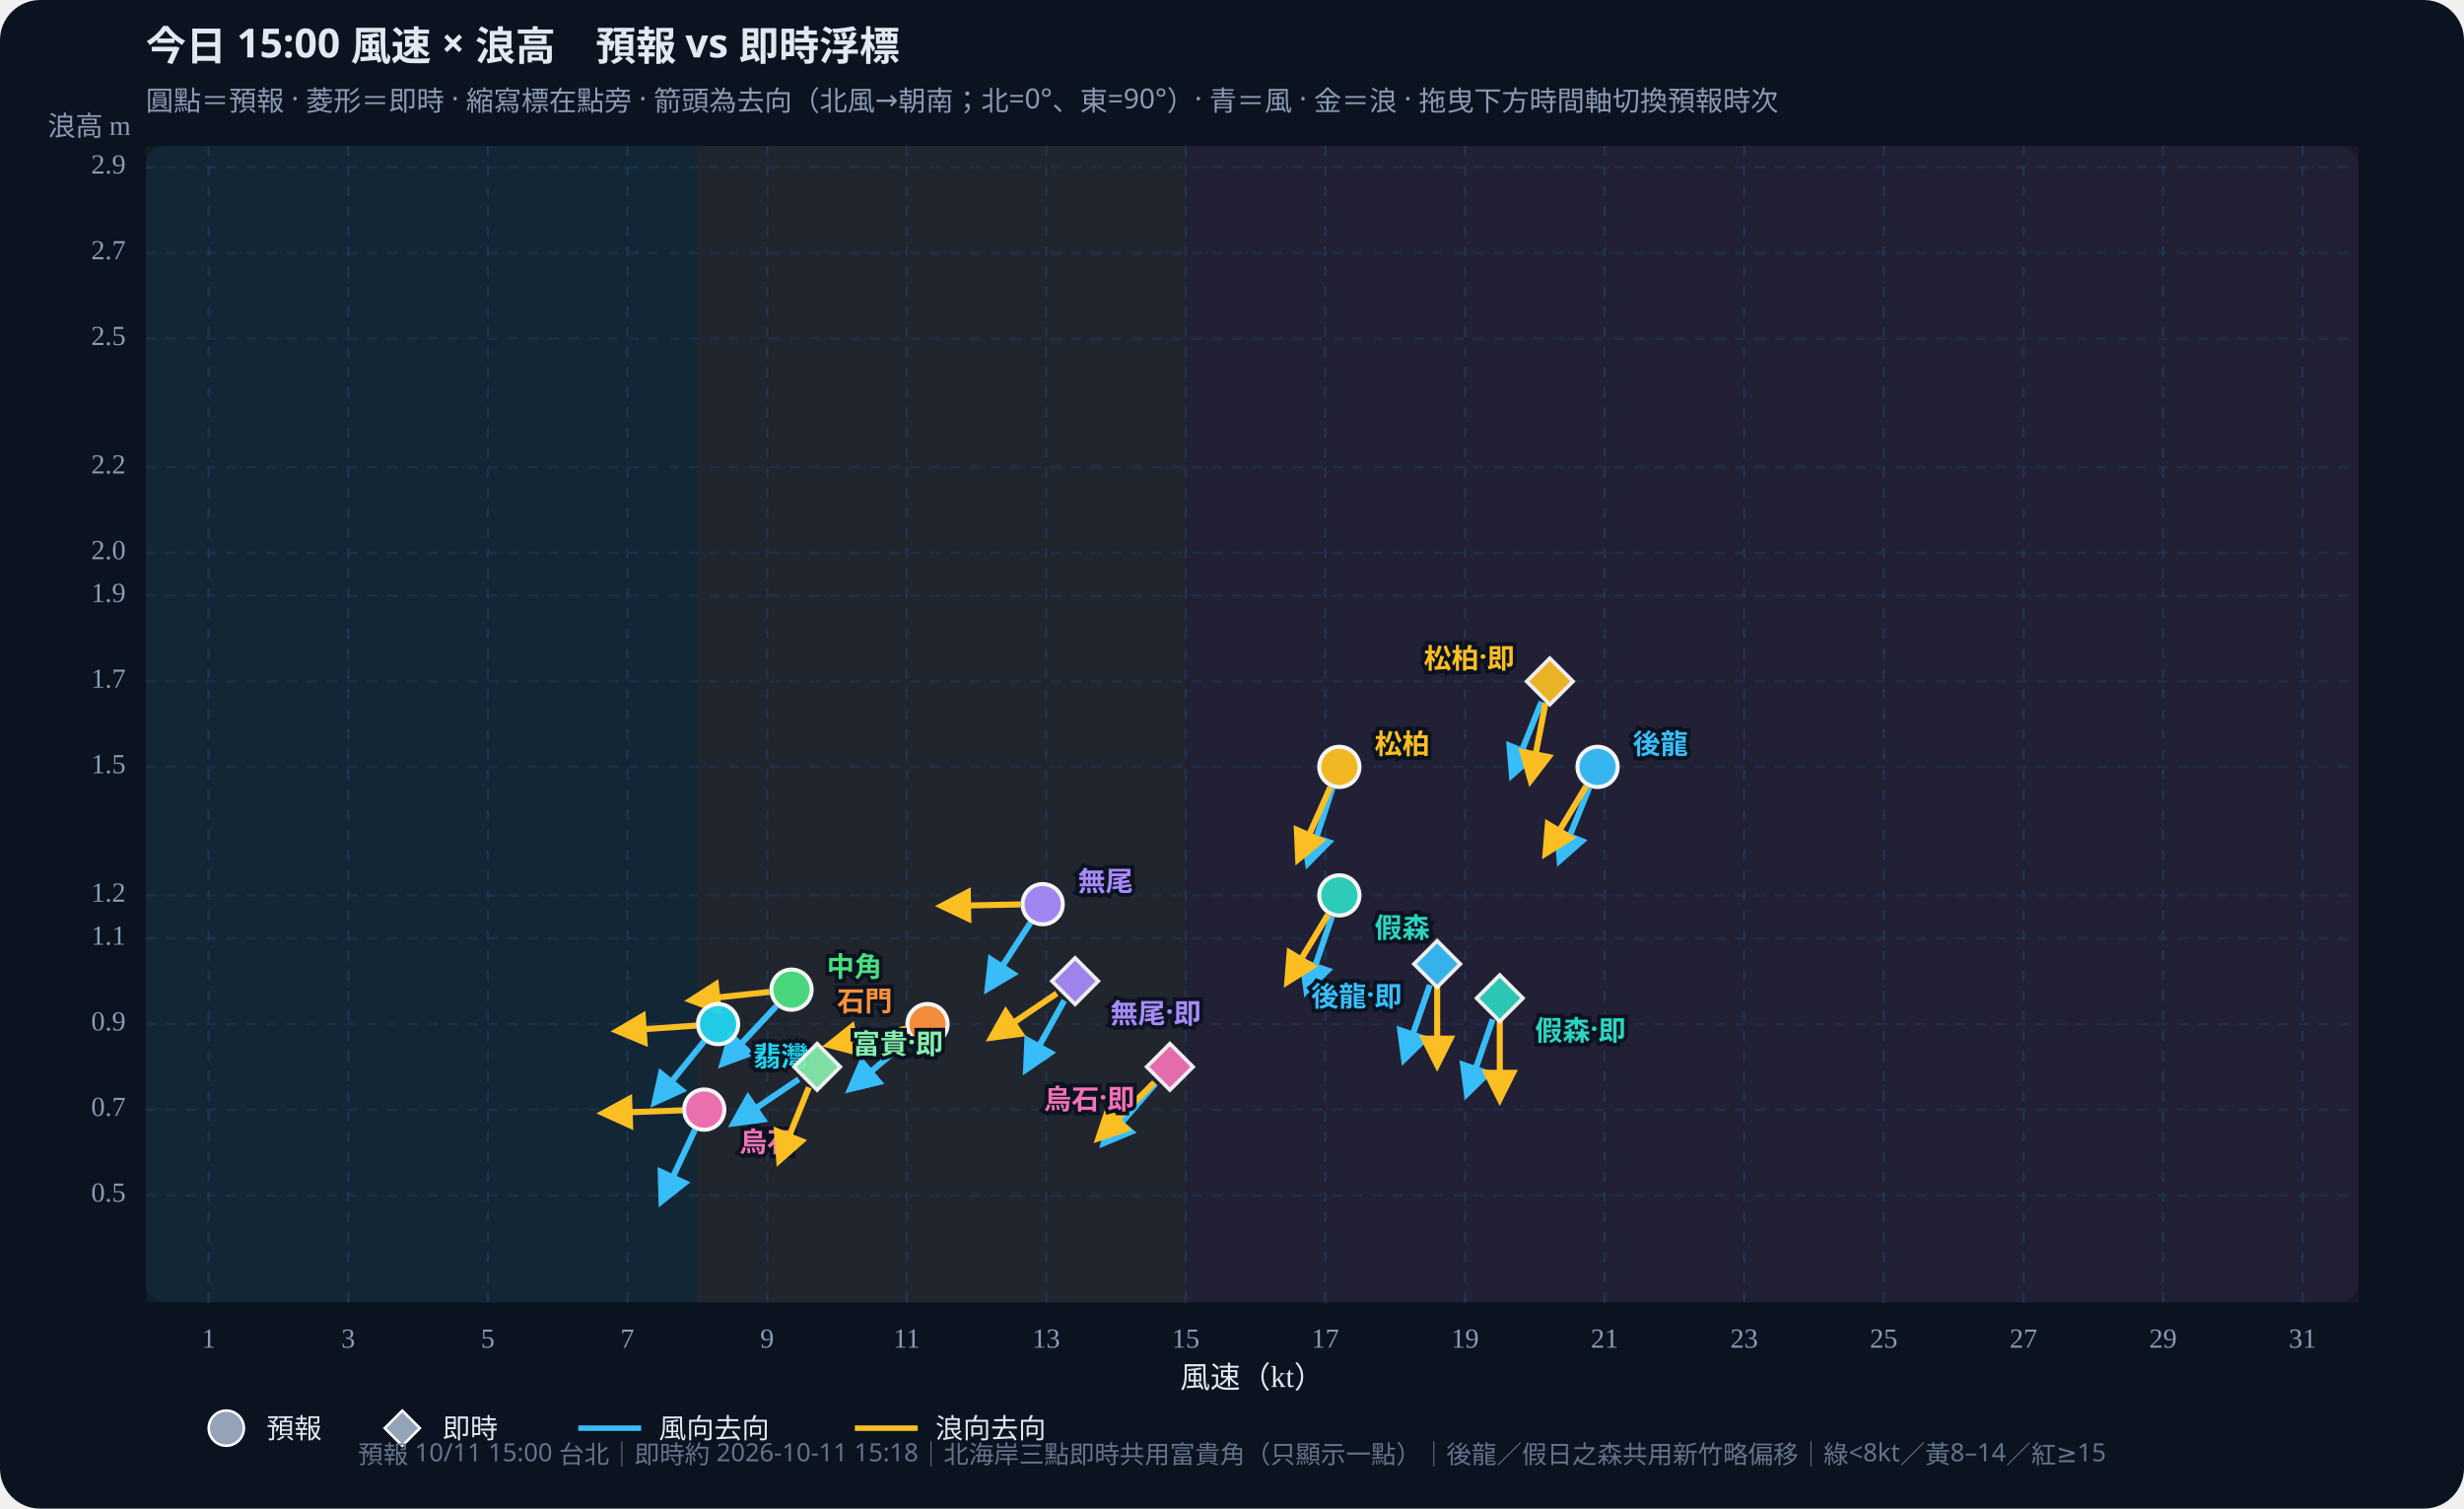
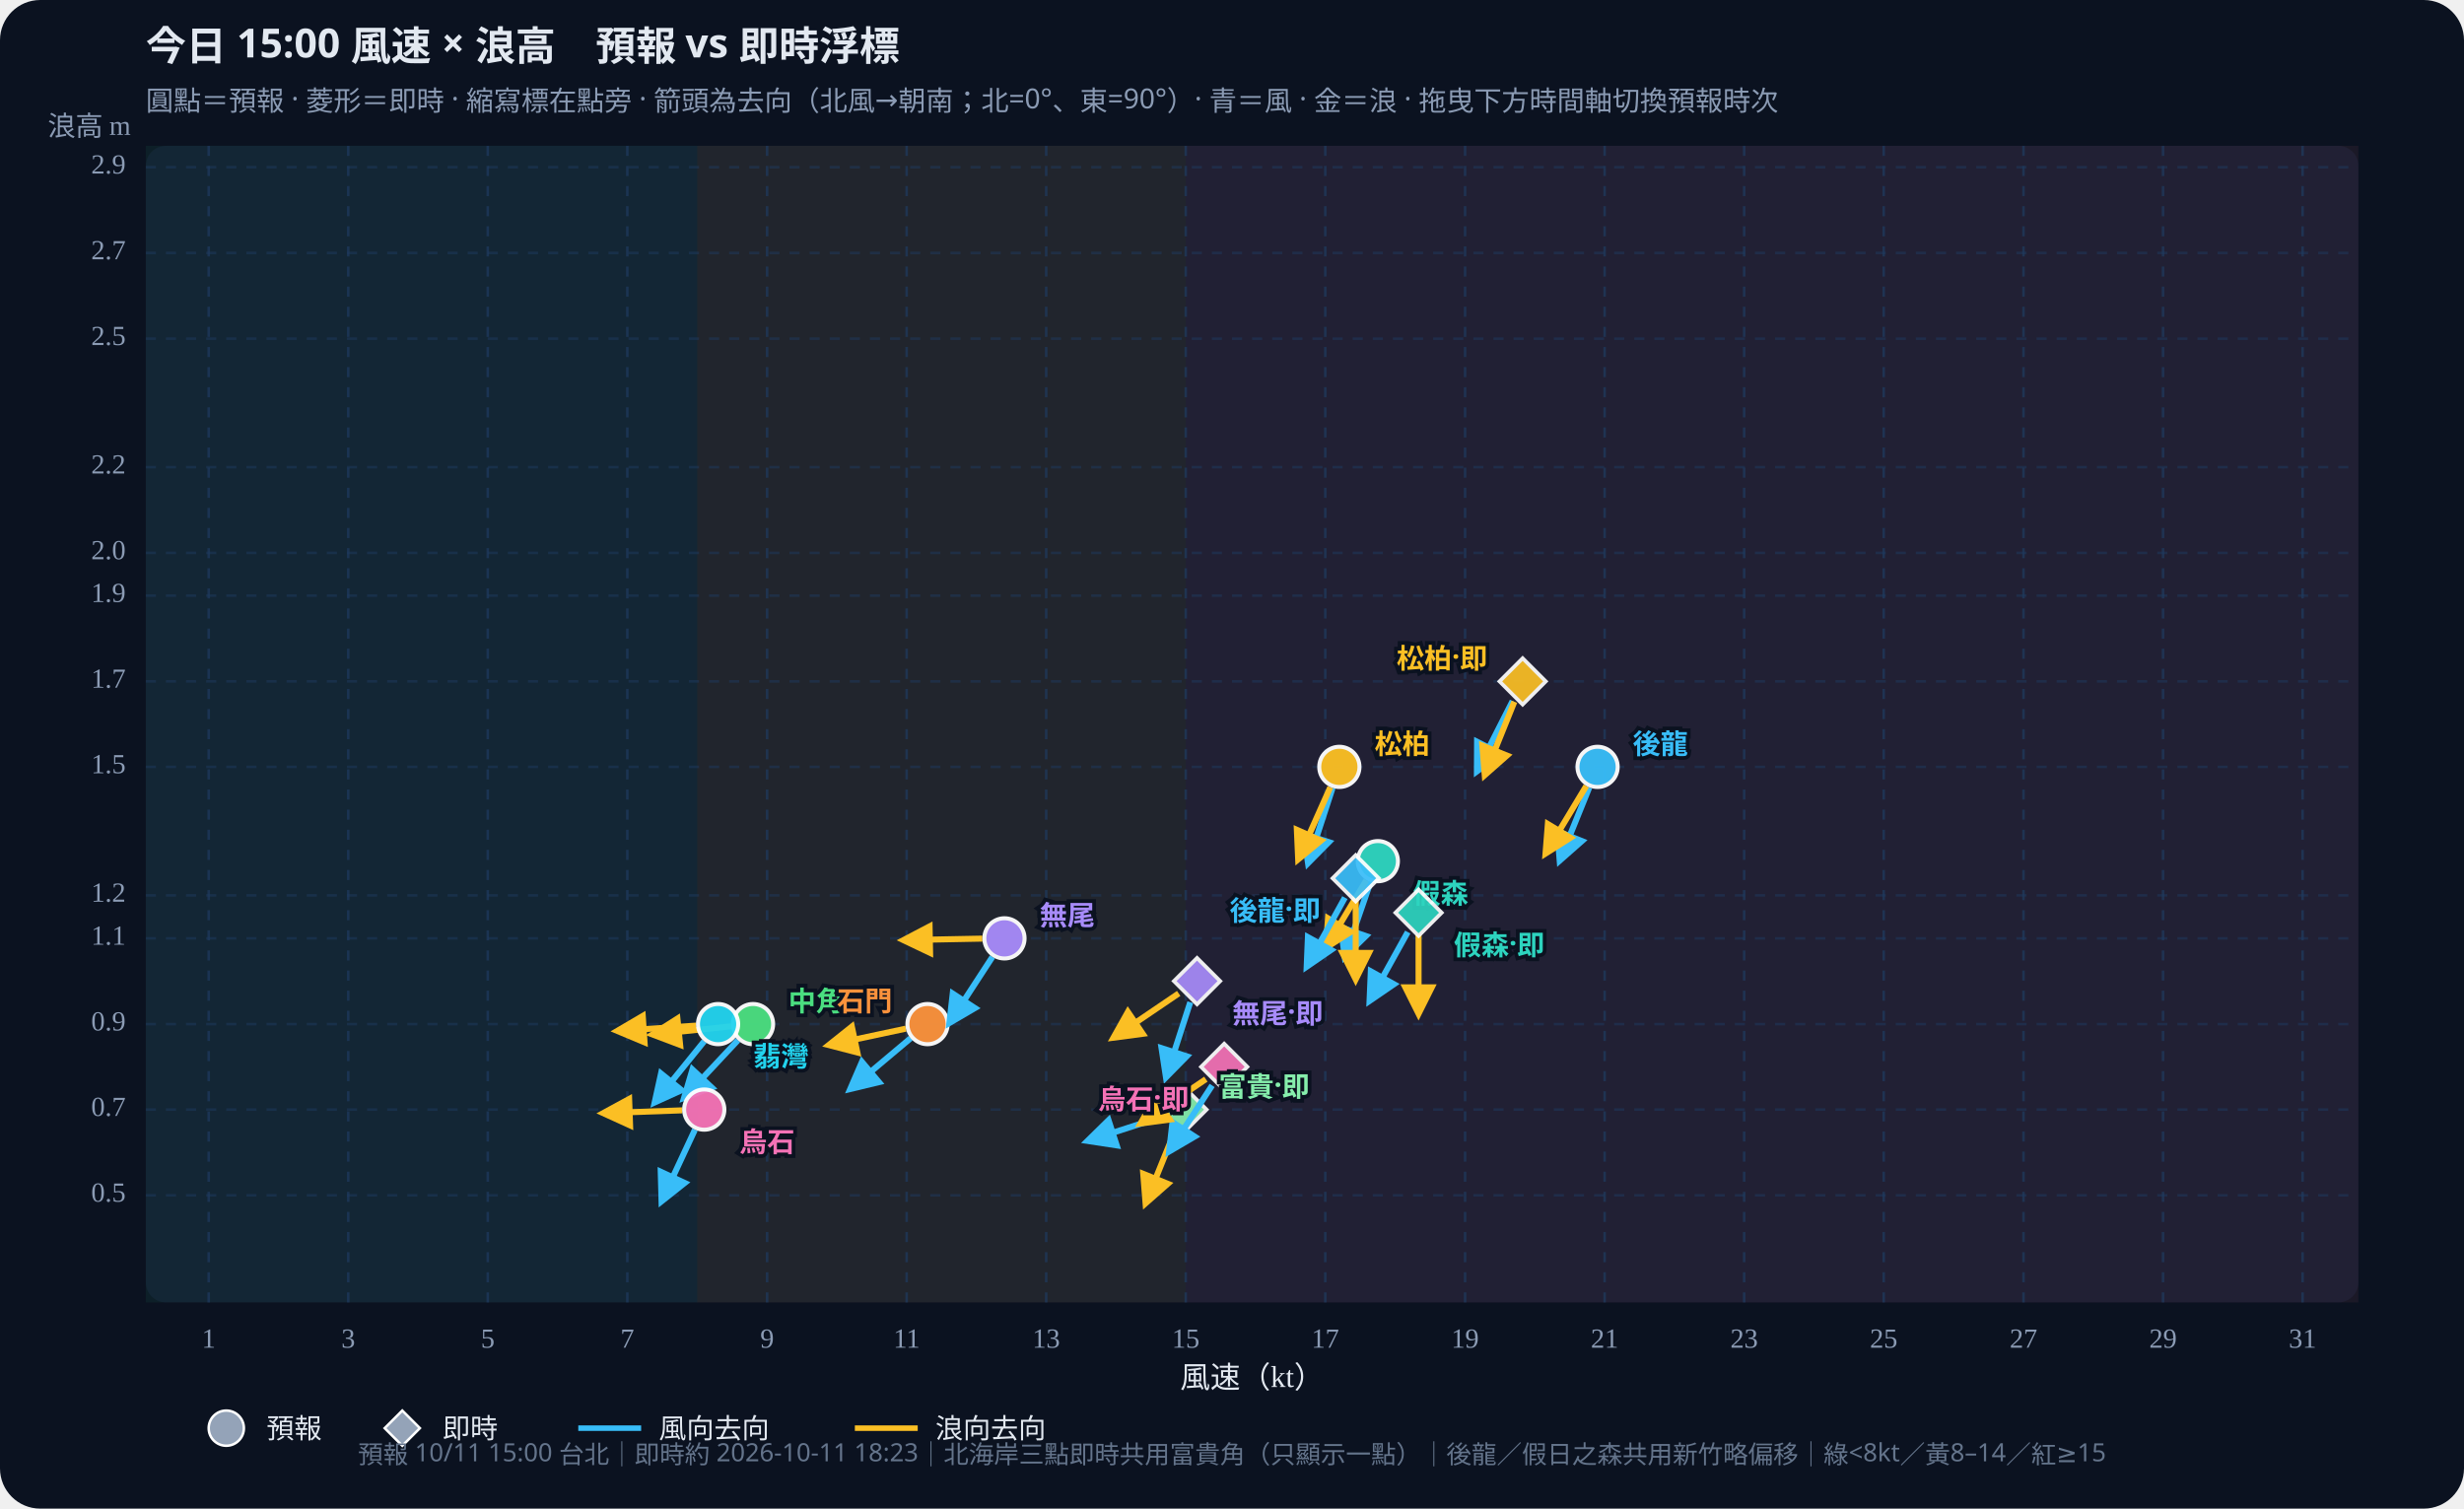
<svg xmlns="http://www.w3.org/2000/svg" id="wws-svg" viewBox="0 0 980 600" role="img" aria-label="風速與浪高散佈圖，可拖曳時間軸切換預報時次" style="width:100%;height:auto;display:block">
  <rect width="980" height="600" fill="#0b1220" rx="16" />
  <rect x="58" y="58" width="880" height="460" fill="#111a2e" rx="8" />
  <rect x="58.0" y="58" width="219.3" height="460" fill="#34d399" opacity="0.07" />
  <rect x="277.3" y="58" width="194.3" height="460" fill="#fbbf24" opacity="0.07" />
  <rect x="471.6" y="58" width="466.4" height="460" fill="#fb7185" opacity="0.07" />
  <defs>
    <marker id="arrow-38bdf8" viewBox="0 0 10 10" refX="8" refY="5" markerWidth="6" markerHeight="6" orient="auto-start-reverse">
      <path d="M0,0 L10,5 L0,10 z" fill="#38bdf8" />
    </marker>
    <marker id="arrow-fbbf24" viewBox="0 0 10 10" refX="8" refY="5" markerWidth="6" markerHeight="6" orient="auto-start-reverse">
      <path d="M0,0 L10,5 L0,10 z" fill="#fbbf24" />
    </marker>
  </defs>
  <text id="wws-title" x="58" y="24" fill="#e2e8f0" font-size="16" font-weight="700" font-family="Noto Sans TC,system-ui,sans-serif">今日 15:00 風速 × 浪高　預報 vs 即時浮標</text>
  <text x="58" y="44" fill="#8b9bb4" font-size="11" font-family="Noto Sans TC,system-ui,sans-serif">圓點＝預報 · 菱形＝即時 · 縮寫標在點旁 · 箭頭為去向（北風→朝南；北=0°、東=90°）· 青＝風 · 金＝浪 · 拖曳下方時間軸切換預報時次</text>
  <line x1="83.0" y1="58" x2="83.0" y2="518" stroke="#1e3a5f" stroke-dasharray="4 4" opacity="0.7" />
  <text x="83.0" y="536" text-anchor="middle" fill="#8b9bb4" font-size="11">1</text>
  <line x1="138.5" y1="58" x2="138.5" y2="518" stroke="#1e3a5f" stroke-dasharray="4 4" opacity="0.7" />
  <text x="138.5" y="536" text-anchor="middle" fill="#8b9bb4" font-size="11">3</text>
  <line x1="194.0" y1="58" x2="194.0" y2="518" stroke="#1e3a5f" stroke-dasharray="4 4" opacity="0.7" />
  <text x="194.0" y="536" text-anchor="middle" fill="#8b9bb4" font-size="11">5</text>
  <line x1="249.5" y1="58" x2="249.5" y2="518" stroke="#1e3a5f" stroke-dasharray="4 4" opacity="0.7" />
  <text x="249.5" y="536" text-anchor="middle" fill="#8b9bb4" font-size="11">7</text>
  <line x1="305.1" y1="58" x2="305.1" y2="518" stroke="#1e3a5f" stroke-dasharray="4 4" opacity="0.7" />
  <text x="305.1" y="536" text-anchor="middle" fill="#8b9bb4" font-size="11">9</text>
  <line x1="360.6" y1="58" x2="360.6" y2="518" stroke="#1e3a5f" stroke-dasharray="4 4" opacity="0.7" />
  <text x="360.6" y="536" text-anchor="middle" fill="#8b9bb4" font-size="11">11</text>
  <line x1="416.1" y1="58" x2="416.1" y2="518" stroke="#1e3a5f" stroke-dasharray="4 4" opacity="0.7" />
  <text x="416.1" y="536" text-anchor="middle" fill="#8b9bb4" font-size="11">13</text>
  <line x1="471.6" y1="58" x2="471.6" y2="518" stroke="#1e3a5f" stroke-dasharray="4 4" opacity="0.7" />
  <text x="471.6" y="536" text-anchor="middle" fill="#8b9bb4" font-size="11">15</text>
  <line x1="527.1" y1="58" x2="527.1" y2="518" stroke="#1e3a5f" stroke-dasharray="4 4" opacity="0.7" />
  <text x="527.1" y="536" text-anchor="middle" fill="#8b9bb4" font-size="11">17</text>
  <line x1="582.7" y1="58" x2="582.7" y2="518" stroke="#1e3a5f" stroke-dasharray="4 4" opacity="0.7" />
  <text x="582.7" y="536" text-anchor="middle" fill="#8b9bb4" font-size="11">19</text>
  <line x1="638.2" y1="58" x2="638.2" y2="518" stroke="#1e3a5f" stroke-dasharray="4 4" opacity="0.7" />
  <text x="638.2" y="536" text-anchor="middle" fill="#8b9bb4" font-size="11">21</text>
  <line x1="693.7" y1="58" x2="693.7" y2="518" stroke="#1e3a5f" stroke-dasharray="4 4" opacity="0.7" />
  <text x="693.7" y="536" text-anchor="middle" fill="#8b9bb4" font-size="11">23</text>
  <line x1="749.2" y1="58" x2="749.2" y2="518" stroke="#1e3a5f" stroke-dasharray="4 4" opacity="0.7" />
  <text x="749.2" y="536" text-anchor="middle" fill="#8b9bb4" font-size="11">25</text>
  <line x1="804.8" y1="58" x2="804.8" y2="518" stroke="#1e3a5f" stroke-dasharray="4 4" opacity="0.7" />
  <text x="804.8" y="536" text-anchor="middle" fill="#8b9bb4" font-size="11">27</text>
  <line x1="860.3" y1="58" x2="860.3" y2="518" stroke="#1e3a5f" stroke-dasharray="4 4" opacity="0.7" />
  <text x="860.3" y="536" text-anchor="middle" fill="#8b9bb4" font-size="11">29</text>
  <line x1="915.8" y1="58" x2="915.8" y2="518" stroke="#1e3a5f" stroke-dasharray="4 4" opacity="0.7" />
  <text x="915.8" y="536" text-anchor="middle" fill="#8b9bb4" font-size="11">31</text>
  <line x1="58" y1="475.4" x2="938" y2="475.4" stroke="#1e3a5f" stroke-dasharray="4 4" opacity="0.5" />
  <text x="50" y="475.4" text-anchor="end" dominant-baseline="middle" fill="#8b9bb4" font-size="11">0.5</text>
  <line x1="58" y1="441.3" x2="938" y2="441.3" stroke="#1e3a5f" stroke-dasharray="4 4" opacity="0.5" />
  <text x="50" y="441.3" text-anchor="end" dominant-baseline="middle" fill="#8b9bb4" font-size="11">0.7</text>
  <line x1="58" y1="407.3" x2="938" y2="407.3" stroke="#1e3a5f" stroke-dasharray="4 4" opacity="0.5" />
  <text x="50" y="407.3" text-anchor="end" dominant-baseline="middle" fill="#8b9bb4" font-size="11">0.9</text>
  <line x1="58" y1="373.2" x2="938" y2="373.2" stroke="#1e3a5f" stroke-dasharray="4 4" opacity="0.5" />
  <text x="50" y="373.2" text-anchor="end" dominant-baseline="middle" fill="#8b9bb4" font-size="11">1.1</text>
  <line x1="58" y1="356.1" x2="938" y2="356.1" stroke="#1e3a5f" stroke-dasharray="4 4" opacity="0.5" />
  <text x="50" y="356.1" text-anchor="end" dominant-baseline="middle" fill="#8b9bb4" font-size="11">1.2</text>
  <line x1="58" y1="305.0" x2="938" y2="305.0" stroke="#1e3a5f" stroke-dasharray="4 4" opacity="0.5" />
  <text x="50" y="305.0" text-anchor="end" dominant-baseline="middle" fill="#8b9bb4" font-size="11">1.5</text>
  <line x1="58" y1="271.0" x2="938" y2="271.0" stroke="#1e3a5f" stroke-dasharray="4 4" opacity="0.5" />
  <text x="50" y="271.0" text-anchor="end" dominant-baseline="middle" fill="#8b9bb4" font-size="11">1.7</text>
  <line x1="58" y1="236.9" x2="938" y2="236.9" stroke="#1e3a5f" stroke-dasharray="4 4" opacity="0.5" />
  <text x="50" y="236.9" text-anchor="end" dominant-baseline="middle" fill="#8b9bb4" font-size="11">1.9</text>
  <line x1="58" y1="219.9" x2="938" y2="219.9" stroke="#1e3a5f" stroke-dasharray="4 4" opacity="0.5" />
  <text x="50" y="219.9" text-anchor="end" dominant-baseline="middle" fill="#8b9bb4" font-size="11">2.0</text>
  <line x1="58" y1="185.8" x2="938" y2="185.8" stroke="#1e3a5f" stroke-dasharray="4 4" opacity="0.5" />
  <text x="50" y="185.8" text-anchor="end" dominant-baseline="middle" fill="#8b9bb4" font-size="11">2.2</text>
  <line x1="58" y1="134.7" x2="938" y2="134.7" stroke="#1e3a5f" stroke-dasharray="4 4" opacity="0.5" />
  <text x="50" y="134.7" text-anchor="end" dominant-baseline="middle" fill="#8b9bb4" font-size="11">2.5</text>
  <line x1="58" y1="100.6" x2="938" y2="100.6" stroke="#1e3a5f" stroke-dasharray="4 4" opacity="0.5" />
  <text x="50" y="100.6" text-anchor="end" dominant-baseline="middle" fill="#8b9bb4" font-size="11">2.7</text>
  <line x1="58" y1="66.5" x2="938" y2="66.5" stroke="#1e3a5f" stroke-dasharray="4 4" opacity="0.5" />
  <text x="50" y="66.5" text-anchor="end" dominant-baseline="middle" fill="#8b9bb4" font-size="11">2.9</text>
  <text x="498" y="552" text-anchor="middle" fill="#e2e8f0" font-size="12">風速（kt）</text>
  <text x="52" y="54" text-anchor="end" fill="#8b9bb4" font-size="11">浪高 m</text>
  <g id="wws-forecast-layer">
    <line x1="632.1" y1="313.2" x2="620.4" y2="342.1" stroke="#38bdf8" stroke-width="2.4" marker-end="url(#arrow-38bdf8)" />
    <line x1="630.9" y1="312.6" x2="614.8" y2="339.3" stroke="#fbbf24" stroke-width="2.4" marker-end="url(#arrow-fbbf24)" />
    <circle cx="635.4" cy="305.0" r="8.0" fill="#38bdf8" stroke="#fff" stroke-width="1.6" opacity="0.95" />
-     <line x1="529.8" y1="364.5" x2="519.7" y2="394.0" stroke="#38bdf8" stroke-width="2.4" marker-end="url(#arrow-38bdf8)" />
-     <line x1="528.2" y1="363.7" x2="512.1" y2="390.4" stroke="#fbbf24" stroke-width="2.4" marker-end="url(#arrow-fbbf24)" />
-     <circle cx="532.7" cy="356.1" r="8.0" fill="#2dd4bf" stroke="#fff" stroke-width="1.6" opacity="0.95" />
+     <line x1="545.1" y1="350.8" x2="534.9" y2="380.3" stroke="#38bdf8" stroke-width="2.4" marker-end="url(#arrow-38bdf8)" />
+     <line x1="543.4" y1="350.1" x2="527.4" y2="376.8" stroke="#fbbf24" stroke-width="2.4" marker-end="url(#arrow-fbbf24)" />
+     <circle cx="548.0" cy="342.5" r="8.0" fill="#2dd4bf" stroke="#fff" stroke-width="1.6" opacity="0.95" />
    <line x1="530.0" y1="313.4" x2="520.3" y2="343.1" stroke="#38bdf8" stroke-width="2.4" marker-end="url(#arrow-38bdf8)" />
    <line x1="529.1" y1="313.1" x2="516.4" y2="341.6" stroke="#fbbf24" stroke-width="2.4" marker-end="url(#arrow-fbbf24)" />
    <circle cx="532.7" cy="305.0" r="8.0" fill="#fbbf24" stroke="#fff" stroke-width="1.6" opacity="0.95" />
-     <line x1="308.8" y1="400.1" x2="287.5" y2="422.9" stroke="#38bdf8" stroke-width="2.4" marker-end="url(#arrow-38bdf8)" />
-     <line x1="306.0" y1="394.5" x2="275.0" y2="397.8" stroke="#fbbf24" stroke-width="2.4" marker-end="url(#arrow-fbbf24)" />
-     <circle cx="314.8" cy="393.6" r="8.0" fill="#4ade80" stroke="#fff" stroke-width="1.6" opacity="0.95" />
+     <line x1="293.5" y1="413.7" x2="272.2" y2="436.5" stroke="#38bdf8" stroke-width="2.4" marker-end="url(#arrow-38bdf8)" />
+     <line x1="290.8" y1="408.2" x2="259.7" y2="411.4" stroke="#fbbf24" stroke-width="2.4" marker-end="url(#arrow-fbbf24)" />
+     <circle cx="299.5" cy="407.3" r="8.0" fill="#4ade80" stroke="#fff" stroke-width="1.6" opacity="0.95" />
    <line x1="280.1" y1="414.1" x2="260.5" y2="438.3" stroke="#38bdf8" stroke-width="2.4" marker-end="url(#arrow-38bdf8)" />
    <line x1="276.9" y1="407.9" x2="245.7" y2="410.0" stroke="#fbbf24" stroke-width="2.4" marker-end="url(#arrow-fbbf24)" />
    <circle cx="285.6" cy="407.3" r="8.0" fill="#22d3ee" stroke="#fff" stroke-width="1.6" opacity="0.95" />
    <line x1="362.2" y1="412.9" x2="338.3" y2="433.0" stroke="#38bdf8" stroke-width="2.4" marker-end="url(#arrow-38bdf8)" />
    <line x1="360.3" y1="409.1" x2="329.8" y2="415.6" stroke="#fbbf24" stroke-width="2.4" marker-end="url(#arrow-fbbf24)" />
    <circle cx="368.9" cy="407.3" r="8.0" fill="#fb923c" stroke="#fff" stroke-width="1.6" opacity="0.95" />
-     <line x1="409.9" y1="366.9" x2="392.9" y2="393.1" stroke="#38bdf8" stroke-width="2.4" marker-end="url(#arrow-38bdf8)" />
-     <line x1="405.9" y1="359.7" x2="374.7" y2="360.3" stroke="#fbbf24" stroke-width="2.4" marker-end="url(#arrow-fbbf24)" />
-     <circle cx="414.7" cy="359.6" r="8.0" fill="#a78bfa" stroke="#fff" stroke-width="1.6" opacity="0.95" />
+     <line x1="394.7" y1="380.6" x2="377.7" y2="406.7" stroke="#38bdf8" stroke-width="2.4" marker-end="url(#arrow-38bdf8)" />
+     <line x1="390.7" y1="373.3" x2="359.5" y2="373.9" stroke="#fbbf24" stroke-width="2.4" marker-end="url(#arrow-fbbf24)" />
+     <circle cx="399.5" cy="373.2" r="8.0" fill="#a78bfa" stroke="#fff" stroke-width="1.6" opacity="0.95" />
    <line x1="276.4" y1="449.3" x2="263.2" y2="477.6" stroke="#38bdf8" stroke-width="2.4" marker-end="url(#arrow-38bdf8)" />
    <line x1="271.3" y1="441.6" x2="240.1" y2="442.7" stroke="#fbbf24" stroke-width="2.4" marker-end="url(#arrow-fbbf24)" />
    <circle cx="280.1" cy="441.3" r="8.0" fill="#f472b6" stroke="#fff" stroke-width="1.6" opacity="0.95" />
    <text x="649.4" y="295.0" text-anchor="start" dominant-baseline="central" fill="#38bdf8" font-size="11" font-weight="700" font-family="Noto Sans TC,system-ui,sans-serif" stroke="#0b1220" stroke-width="3" paint-order="stroke">後龍</text>
-     <text x="546.7" y="368.1" text-anchor="start" dominant-baseline="central" fill="#2dd4bf" font-size="11" font-weight="700" font-family="Noto Sans TC,system-ui,sans-serif" stroke="#0b1220" stroke-width="3" paint-order="stroke">假森</text>
+     <text x="562.0" y="354.5" text-anchor="start" dominant-baseline="central" fill="#2dd4bf" font-size="11" font-weight="700" font-family="Noto Sans TC,system-ui,sans-serif" stroke="#0b1220" stroke-width="3" paint-order="stroke">假森</text>
    <text x="546.7" y="295.0" text-anchor="start" dominant-baseline="central" fill="#fbbf24" font-size="11" font-weight="700" font-family="Noto Sans TC,system-ui,sans-serif" stroke="#0b1220" stroke-width="3" paint-order="stroke">松柏</text>
-     <text x="328.8" y="383.6" text-anchor="start" dominant-baseline="central" fill="#4ade80" font-size="11" font-weight="700" font-family="Noto Sans TC,system-ui,sans-serif" stroke="#0b1220" stroke-width="3" paint-order="stroke">中角</text>
+     <text x="313.5" y="397.3" text-anchor="start" dominant-baseline="central" fill="#4ade80" font-size="11" font-weight="700" font-family="Noto Sans TC,system-ui,sans-serif" stroke="#0b1220" stroke-width="3" paint-order="stroke">中角</text>
    <text x="299.6" y="419.3" text-anchor="start" dominant-baseline="central" fill="#22d3ee" font-size="11" font-weight="700" font-family="Noto Sans TC,system-ui,sans-serif" stroke="#0b1220" stroke-width="3" paint-order="stroke">翡灣</text>
    <text x="354.9" y="397.3" text-anchor="end" dominant-baseline="central" fill="#fb923c" font-size="11" font-weight="700" font-family="Noto Sans TC,system-ui,sans-serif" stroke="#0b1220" stroke-width="3" paint-order="stroke">石門</text>
-     <text x="428.7" y="349.6" text-anchor="start" dominant-baseline="central" fill="#a78bfa" font-size="11" font-weight="700" font-family="Noto Sans TC,system-ui,sans-serif" stroke="#0b1220" stroke-width="3" paint-order="stroke">無尾</text>
+     <text x="413.5" y="363.2" text-anchor="start" dominant-baseline="central" fill="#a78bfa" font-size="11" font-weight="700" font-family="Noto Sans TC,system-ui,sans-serif" stroke="#0b1220" stroke-width="3" paint-order="stroke">無尾</text>
    <text x="294.1" y="453.3" text-anchor="start" dominant-baseline="central" fill="#f472b6" font-size="11" font-weight="700" font-family="Noto Sans TC,system-ui,sans-serif" stroke="#0b1220" stroke-width="3" paint-order="stroke">烏石</text>
  </g>
  <g id="wws-live-layer">
-     <line x1="568.7" y1="391.7" x2="558.5" y2="421.2" stroke="#38bdf8" stroke-width="2.4" marker-end="url(#arrow-38bdf8)" />
-     <line x1="571.6" y1="392.2" x2="571.6" y2="423.4" stroke="#fbbf24" stroke-width="2.4" marker-end="url(#arrow-fbbf24)" />
-     <polygon points="571.6,374.2 580.8,383.4 571.6,392.6 562.4,383.4" fill="#38bdf8" stroke="#fff" stroke-width="1.5" opacity="0.92" />
-     <line x1="593.7" y1="405.4" x2="583.5" y2="434.9" stroke="#38bdf8" stroke-width="2.4" marker-end="url(#arrow-38bdf8)" />
-     <line x1="596.5" y1="405.8" x2="596.5" y2="437.0" stroke="#fbbf24" stroke-width="2.4" marker-end="url(#arrow-fbbf24)" />
-     <polygon points="596.5,387.8 605.7,397.0 596.5,406.2 587.3,397.0" fill="#2dd4bf" stroke="#fff" stroke-width="1.5" opacity="0.92" />
-     <line x1="613.1" y1="279.1" x2="601.4" y2="308.1" stroke="#38bdf8" stroke-width="2.4" marker-end="url(#arrow-38bdf8)" />
-     <line x1="614.7" y1="279.6" x2="608.8" y2="310.2" stroke="#fbbf24" stroke-width="2.4" marker-end="url(#arrow-fbbf24)" />
-     <polygon points="616.4,261.8 625.6,271.0 616.4,280.2 607.2,271.0" fill="#fbbf24" stroke="#fff" stroke-width="1.5" opacity="0.92" />
-     <line x1="317.7" y1="429.2" x2="291.9" y2="446.7" stroke="#38bdf8" stroke-width="2.4" marker-end="url(#arrow-38bdf8)" />
-     <line x1="321.7" y1="432.5" x2="310.0" y2="461.4" stroke="#fbbf24" stroke-width="2.4" marker-end="url(#arrow-fbbf24)" />
-     <polygon points="325.0,415.1 334.2,424.3 325.0,433.5 315.8,424.3" fill="#86efac" stroke="#fff" stroke-width="1.5" opacity="0.92" />
-     <line x1="423.3" y1="397.9" x2="408.2" y2="425.2" stroke="#38bdf8" stroke-width="2.4" marker-end="url(#arrow-38bdf8)" />
-     <line x1="420.3" y1="395.1" x2="394.4" y2="412.6" stroke="#fbbf24" stroke-width="2.4" marker-end="url(#arrow-fbbf24)" />
-     <polygon points="427.6,381.0 436.8,390.2 427.6,399.4 418.4,390.2" fill="#a78bfa" stroke="#fff" stroke-width="1.5" opacity="0.92" />
-     <line x1="459.6" y1="430.9" x2="439.1" y2="454.5" stroke="#38bdf8" stroke-width="2.4" marker-end="url(#arrow-38bdf8)" />
-     <line x1="459.1" y1="430.5" x2="437.0" y2="452.6" stroke="#fbbf24" stroke-width="2.4" marker-end="url(#arrow-fbbf24)" />
-     <polygon points="465.3,415.1 474.5,424.3 465.3,433.5 456.1,424.3" fill="#f472b6" stroke="#fff" stroke-width="1.5" opacity="0.92" />
-     <text x="557.6" y="395.4" text-anchor="end" dominant-baseline="central" fill="#38bdf8" font-size="11" font-weight="700" font-family="Noto Sans TC,system-ui,sans-serif" stroke="#0b1220" stroke-width="3" paint-order="stroke">後龍·即</text>
-     <text x="610.5" y="409.0" text-anchor="start" dominant-baseline="central" fill="#2dd4bf" font-size="11" font-weight="700" font-family="Noto Sans TC,system-ui,sans-serif" stroke="#0b1220" stroke-width="3" paint-order="stroke">假森·即</text>
-     <text x="602.4" y="261.0" text-anchor="end" dominant-baseline="central" fill="#fbbf24" font-size="11" font-weight="700" font-family="Noto Sans TC,system-ui,sans-serif" stroke="#0b1220" stroke-width="3" paint-order="stroke">松柏·即</text>
-     <text x="339.0" y="414.3" text-anchor="start" dominant-baseline="central" fill="#86efac" font-size="11" font-weight="700" font-family="Noto Sans TC,system-ui,sans-serif" stroke="#0b1220" stroke-width="3" paint-order="stroke">富貴·即</text>
-     <text x="441.6" y="402.2" text-anchor="start" dominant-baseline="central" fill="#a78bfa" font-size="11" font-weight="700" font-family="Noto Sans TC,system-ui,sans-serif" stroke="#0b1220" stroke-width="3" paint-order="stroke">無尾·即</text>
-     <text x="451.3" y="436.3" text-anchor="end" dominant-baseline="central" fill="#f472b6" font-size="11" font-weight="700" font-family="Noto Sans TC,system-ui,sans-serif" stroke="#0b1220" stroke-width="3" paint-order="stroke">烏石·即</text>
+     <line x1="534.9" y1="357.0" x2="519.8" y2="384.3" stroke="#38bdf8" stroke-width="2.4" marker-end="url(#arrow-38bdf8)" />
+     <line x1="539.2" y1="358.1" x2="539.2" y2="389.3" stroke="#fbbf24" stroke-width="2.4" marker-end="url(#arrow-fbbf24)" />
+     <polygon points="539.2,340.1 548.4,349.3 539.2,358.5 530.0,349.3" fill="#38bdf8" stroke="#fff" stroke-width="1.5" opacity="0.92" />
+     <line x1="559.9" y1="370.7" x2="544.8" y2="397.9" stroke="#38bdf8" stroke-width="2.4" marker-end="url(#arrow-38bdf8)" />
+     <line x1="564.2" y1="371.8" x2="564.2" y2="403.0" stroke="#fbbf24" stroke-width="2.4" marker-end="url(#arrow-fbbf24)" />
+     <polygon points="564.2,353.8 573.4,363.0 564.2,372.2 555.0,363.0" fill="#2dd4bf" stroke="#fff" stroke-width="1.5" opacity="0.92" />
+     <line x1="601.6" y1="278.8" x2="587.5" y2="306.6" stroke="#38bdf8" stroke-width="2.4" marker-end="url(#arrow-38bdf8)" />
+     <line x1="602.3" y1="279.1" x2="590.6" y2="308.1" stroke="#fbbf24" stroke-width="2.4" marker-end="url(#arrow-fbbf24)" />
+     <polygon points="605.6,261.8 614.8,271.0 605.6,280.2 596.4,271.0" fill="#fbbf24" stroke="#fff" stroke-width="1.5" opacity="0.92" />
+     <line x1="462.4" y1="444.1" x2="432.7" y2="453.7" stroke="#38bdf8" stroke-width="2.4" marker-end="url(#arrow-38bdf8)" />
+     <line x1="467.4" y1="449.5" x2="455.7" y2="478.4" stroke="#fbbf24" stroke-width="2.4" marker-end="url(#arrow-fbbf24)" />
+     <polygon points="470.7,432.1 479.9,441.3 470.7,450.5 461.5,441.3" fill="#86efac" stroke="#fff" stroke-width="1.5" opacity="0.92" />
+     <line x1="473.4" y1="398.6" x2="463.8" y2="428.3" stroke="#38bdf8" stroke-width="2.4" marker-end="url(#arrow-38bdf8)" />
+     <line x1="468.8" y1="395.1" x2="443.0" y2="412.6" stroke="#fbbf24" stroke-width="2.4" marker-end="url(#arrow-fbbf24)" />
+     <polygon points="476.1,381.0 485.3,390.2 476.1,399.4 466.9,390.2" fill="#a78bfa" stroke="#fff" stroke-width="1.5" opacity="0.92" />
+     <line x1="482.1" y1="431.7" x2="465.1" y2="457.8" stroke="#38bdf8" stroke-width="2.4" marker-end="url(#arrow-38bdf8)" />
+     <line x1="479.6" y1="429.2" x2="453.8" y2="446.7" stroke="#fbbf24" stroke-width="2.4" marker-end="url(#arrow-fbbf24)" />
+     <polygon points="486.9,415.1 496.1,424.3 486.9,433.5 477.7,424.3" fill="#f472b6" stroke="#fff" stroke-width="1.5" opacity="0.92" />
+     <text x="525.2" y="361.3" text-anchor="end" dominant-baseline="central" fill="#38bdf8" font-size="11" font-weight="700" font-family="Noto Sans TC,system-ui,sans-serif" stroke="#0b1220" stroke-width="3" paint-order="stroke">後龍·即</text>
+     <text x="578.2" y="375.0" text-anchor="start" dominant-baseline="central" fill="#2dd4bf" font-size="11" font-weight="700" font-family="Noto Sans TC,system-ui,sans-serif" stroke="#0b1220" stroke-width="3" paint-order="stroke">假森·即</text>
+     <text x="591.6" y="261.0" text-anchor="end" dominant-baseline="central" fill="#fbbf24" font-size="11" font-weight="700" font-family="Noto Sans TC,system-ui,sans-serif" stroke="#0b1220" stroke-width="3" paint-order="stroke">松柏·即</text>
+     <text x="484.7" y="431.3" text-anchor="start" dominant-baseline="central" fill="#86efac" font-size="11" font-weight="700" font-family="Noto Sans TC,system-ui,sans-serif" stroke="#0b1220" stroke-width="3" paint-order="stroke">富貴·即</text>
+     <text x="490.1" y="402.2" text-anchor="start" dominant-baseline="central" fill="#a78bfa" font-size="11" font-weight="700" font-family="Noto Sans TC,system-ui,sans-serif" stroke="#0b1220" stroke-width="3" paint-order="stroke">無尾·即</text>
+     <text x="472.9" y="436.3" text-anchor="end" dominant-baseline="central" fill="#f472b6" font-size="11" font-weight="700" font-family="Noto Sans TC,system-ui,sans-serif" stroke="#0b1220" stroke-width="3" paint-order="stroke">烏石·即</text>
  </g>
  <circle cx="90" cy="568" r="7" fill="#94a3b8" stroke="#fff" />
  <text x="106" y="572" fill="#e2e8f0" font-size="11" font-family="Noto Sans TC,system-ui,sans-serif">預報</text>
  <polygon points="160,561 167,568 160,575 153,568" fill="#94a3b8" stroke="#fff" />
  <text x="176" y="572" fill="#e2e8f0" font-size="11" font-family="Noto Sans TC,system-ui,sans-serif">即時</text>
  <line x1="230" y1="568" x2="255" y2="568" stroke="#38bdf8" stroke-width="2.2" />
  <text x="262" y="572" fill="#e2e8f0" font-size="11" font-family="Noto Sans TC,system-ui,sans-serif">風向去向</text>
  <line x1="340" y1="568" x2="365" y2="568" stroke="#fbbf24" stroke-width="2.2" />
  <text x="372" y="572" fill="#e2e8f0" font-size="11" font-family="Noto Sans TC,system-ui,sans-serif">浪向去向</text>
-   <text id="wws-foot" x="490" y="582" text-anchor="middle" fill="#64748b" font-size="10" font-family="Noto Sans TC,system-ui,sans-serif">預報 10/11 15:00 台北｜即時約 2026-10-11 15:18｜北海岸三點即時共用富貴角（只顯示一點）｜後龍／假日之森共用新竹略偏移｜綠&lt;8kt／黃8–14／紅≥15</text>
+   <text id="wws-foot" x="490" y="582" text-anchor="middle" fill="#64748b" font-size="10" font-family="Noto Sans TC,system-ui,sans-serif">預報 10/11 15:00 台北｜即時約 2026-10-11 18:23｜北海岸三點即時共用富貴角（只顯示一點）｜後龍／假日之森共用新竹略偏移｜綠&lt;8kt／黃8–14／紅≥15</text>
</svg>
